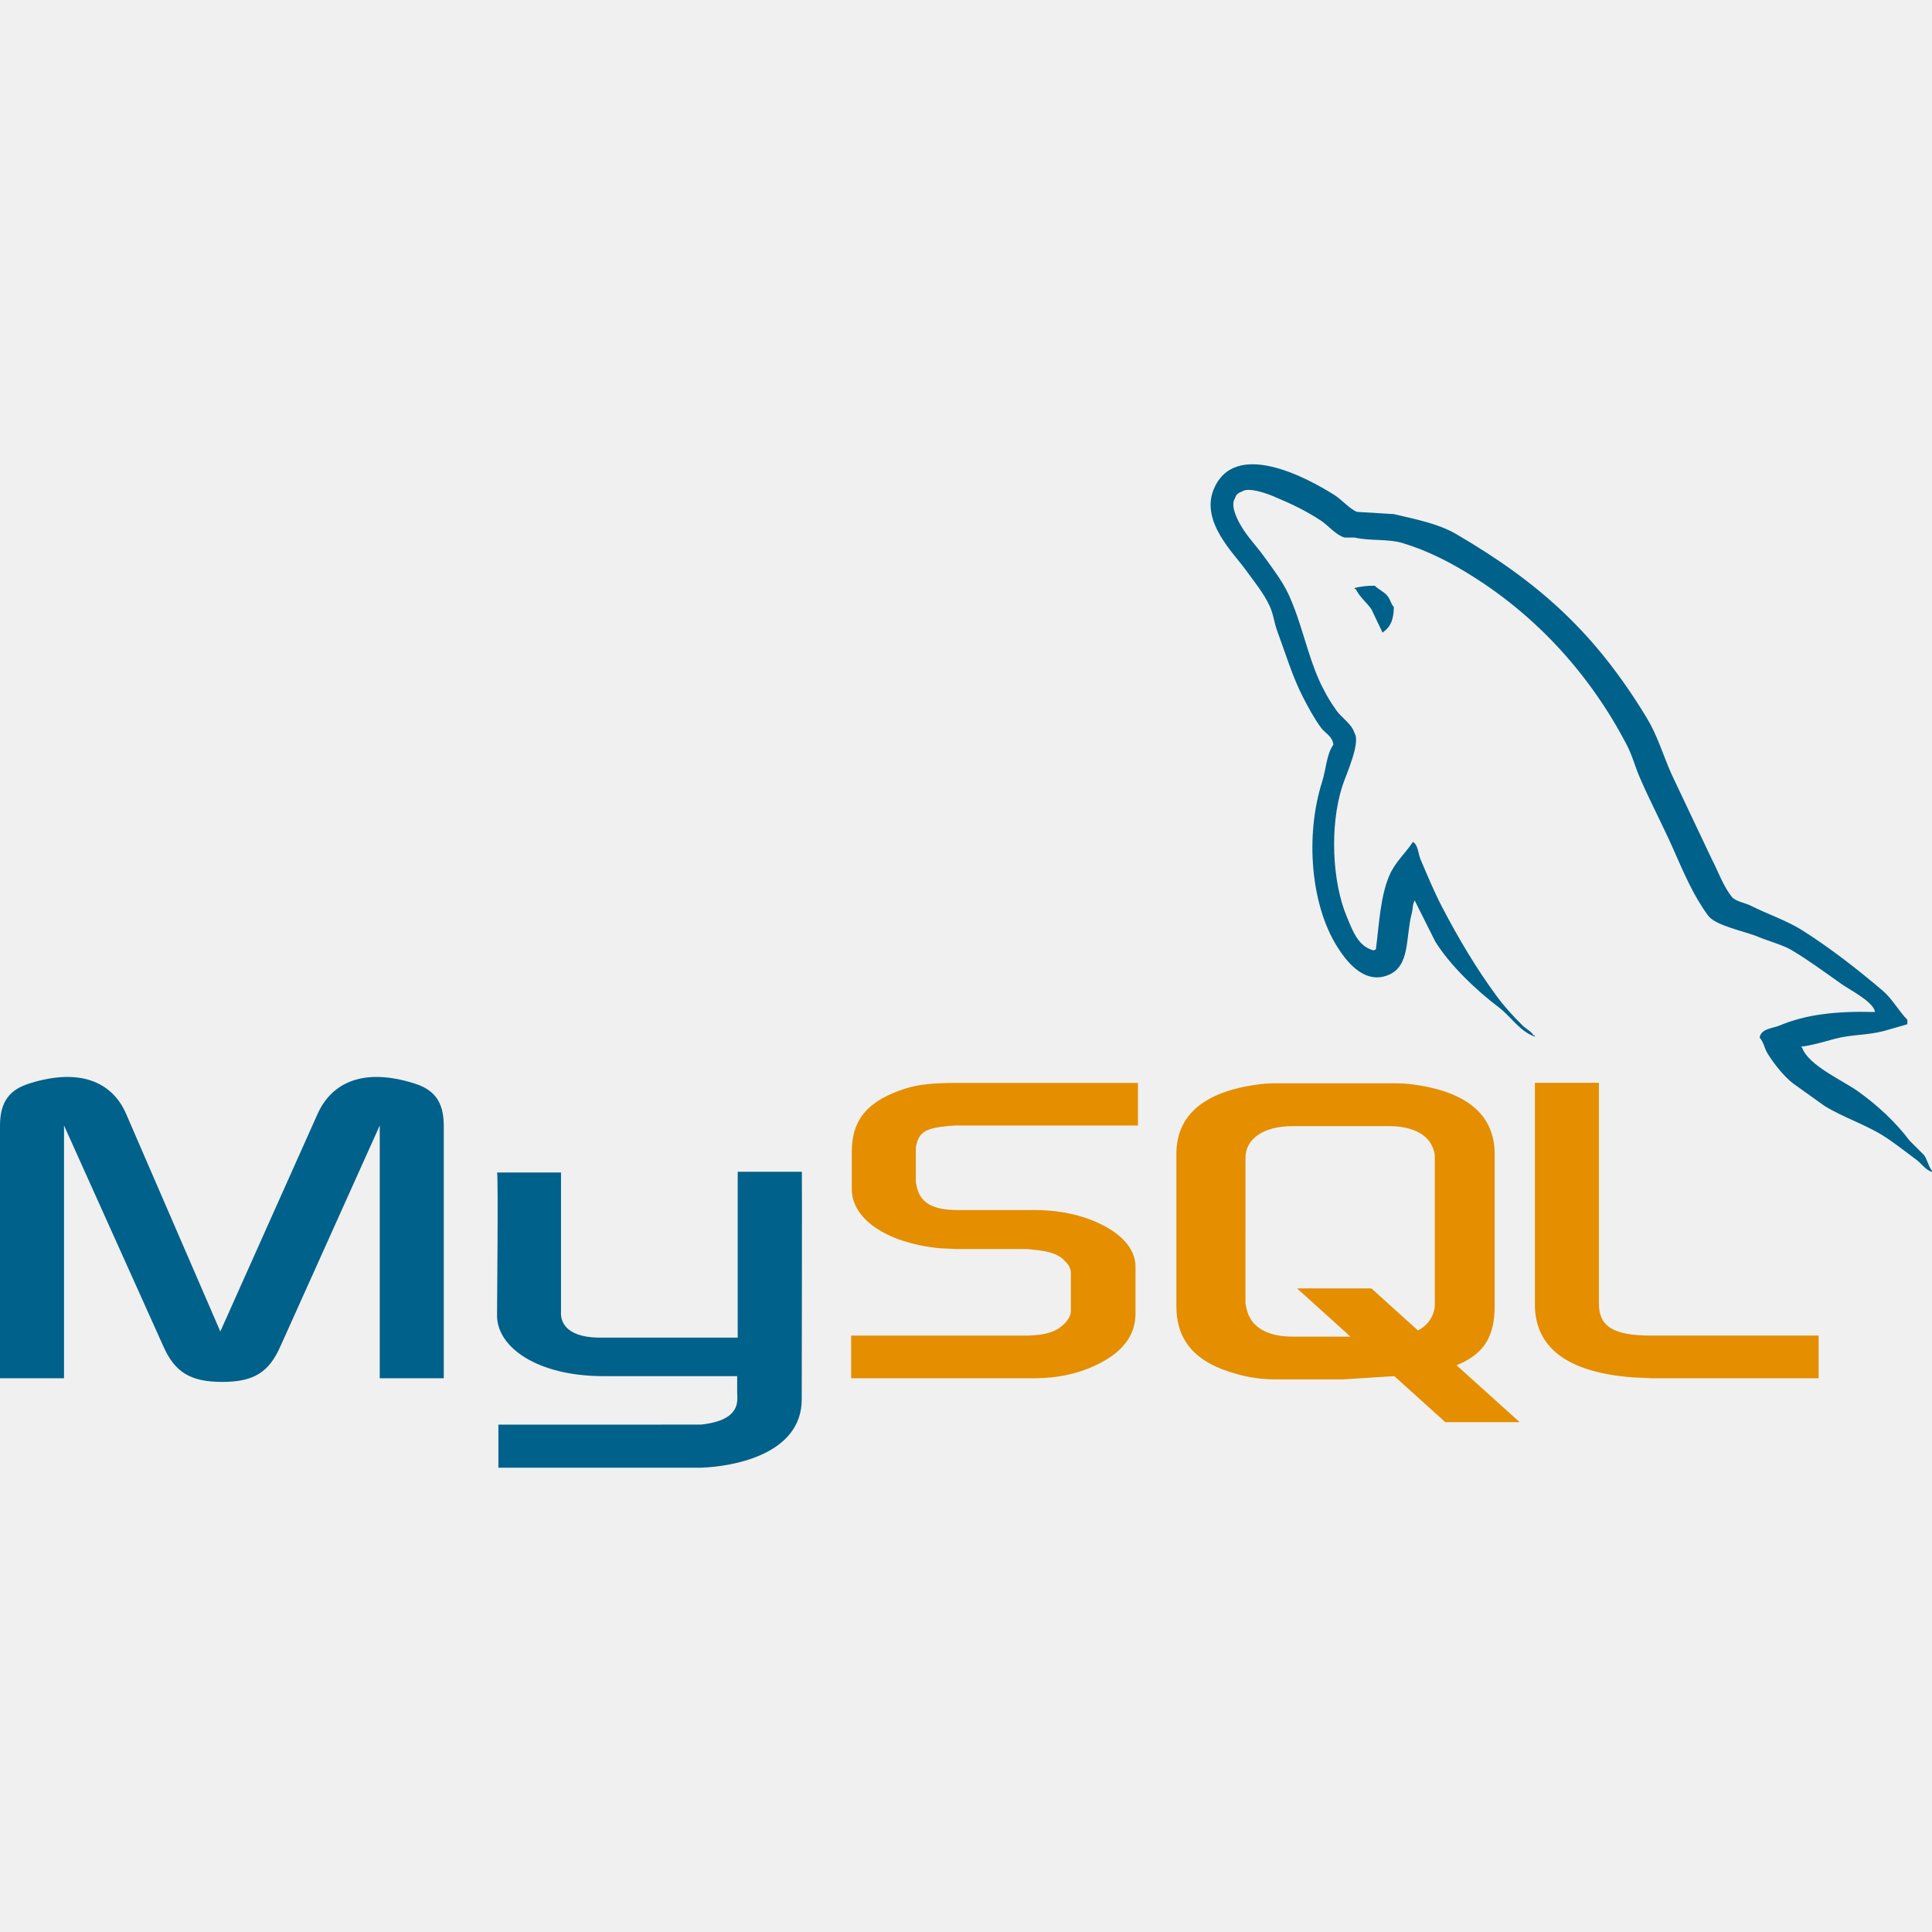
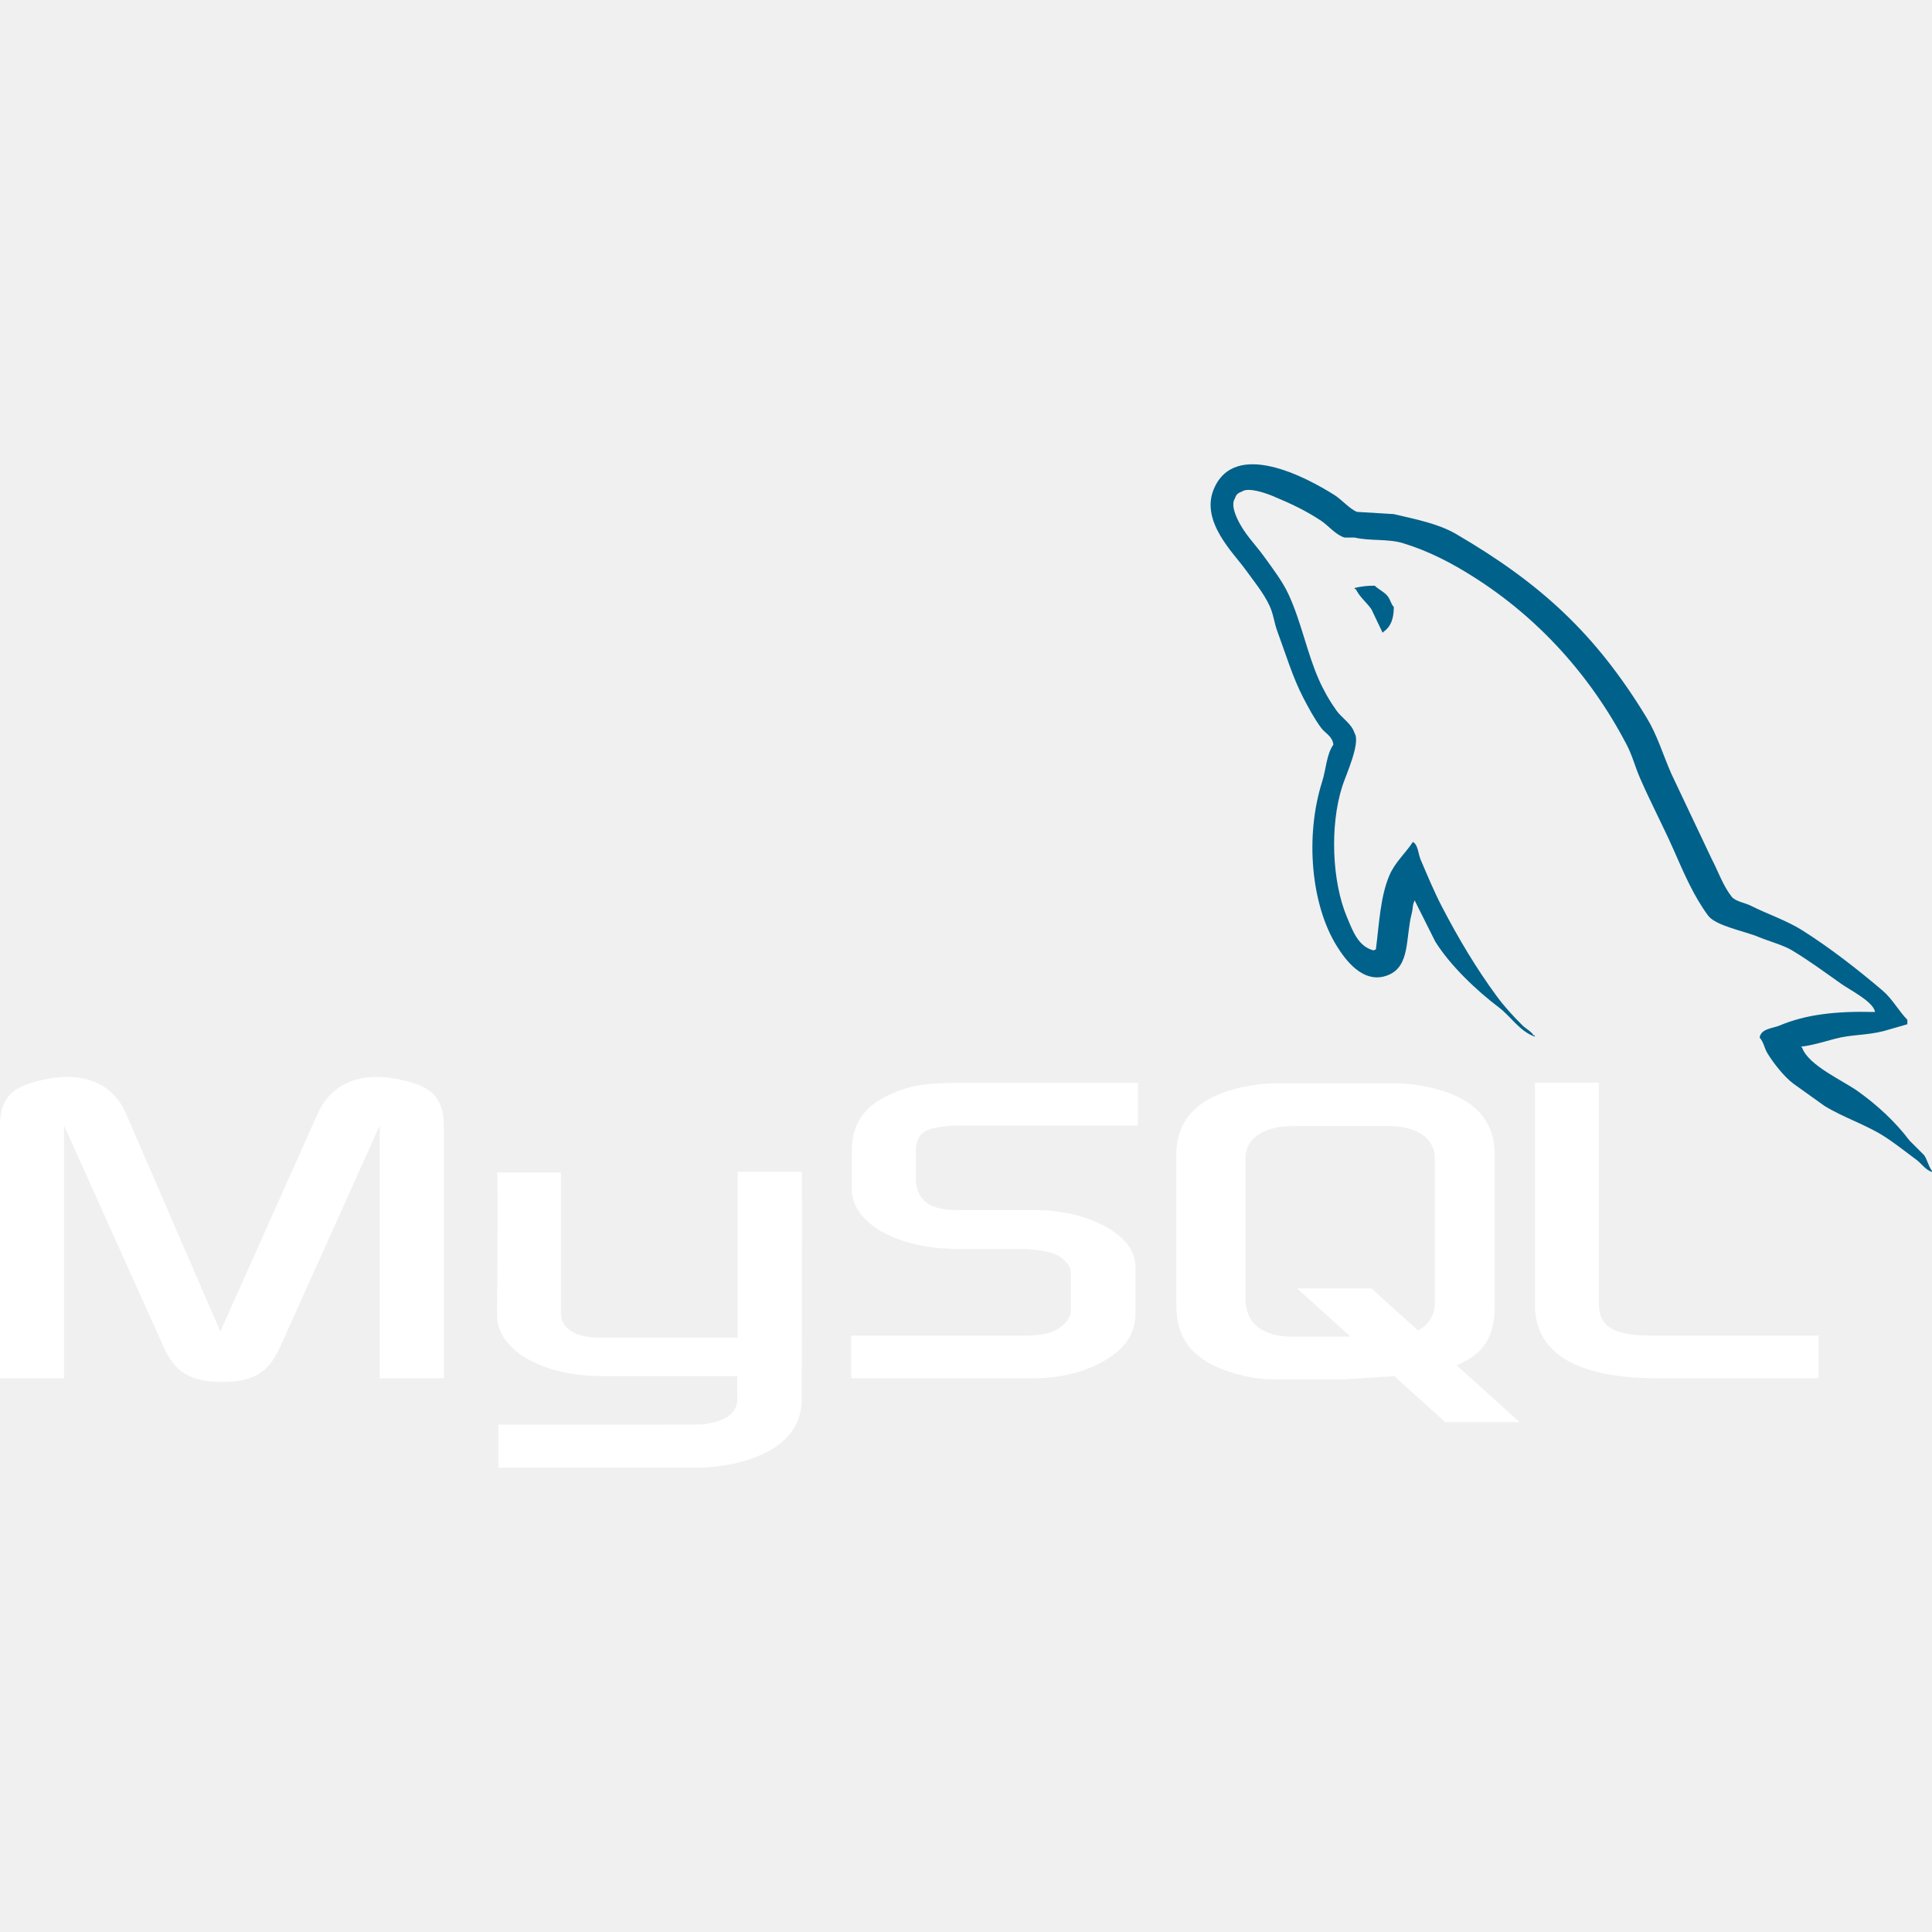
<svg xmlns="http://www.w3.org/2000/svg" viewBox="0 0 128 128">
-   <path fill="#00618A" d="M0 91.313h4.242V74.566l6.566 14.598c.773 1.77 1.832 2.391 3.914 2.391s3.098-.621 3.871-2.391l6.566-14.598v16.746h4.242V74.594c0-1.633-.652-2.422-2-2.828-3.223-1.004-5.383-.137-6.363 2.039l-6.441 14.41-6.238-14.41c-.937-2.176-3.14-3.043-6.359-2.039-1.348.406-2 1.195-2 2.828zM32.93 77.68h4.238v9.227c-.039.5.16 1.676 2.484 1.715h9.223V77.633h4.25c.02 0-.008 14.984-.008 15.047.023 3.695-4.582 4.496-6.707 4.559H33.02v-2.852l13.414-.004c2.73-.285 2.406-1.645 2.406-2.098v-1.113h-9.012c-4.195-.039-6.863-1.871-6.898-3.977-.004-.191.09-9.422 0-9.516zm0 0" />
-   <path fill="#E48E00" d="M56.391 91.313h12.195c1.426 0 2.813-.301 3.914-.816 1.836-.84 2.73-1.984 2.73-3.48v-3.098c0-1.223-1.016-2.367-3.016-3.125-1.059-.41-2.367-.625-3.629-.625h-5.141c-1.711 0-2.527-.516-2.73-1.656-.039-.137-.039-.246-.039-.383V76.2c0-.109 0-.219.039-.355.203-.867.652-1.113 2.16-1.25l.41-.027h12.109v-2.824H63.488c-1.711 0-2.609.109-3.426.352-2.527.789-3.629 2.039-3.629 4.215v2.473c0 1.902 2.16 3.535 5.789 3.914l1.223.055h4.406c.164 0 .324 0 .449.027 1.344.109 1.914.355 2.324.844.211.195.332.473.324.758v2.477c0 .297-.203.68-.609 1.004-.367.328-.98.543-1.793.598l-.449.027H56.391zm45.297-4.922c0 2.91 2.164 4.539 6.523 4.867l1.227.055h11.051v-2.828h-11.133c-2.488 0-3.426-.625-3.426-2.121V71.738h-4.238V86.39zm-23.75.148V76.457c0-2.559 1.801-4.113 5.355-4.602a7.976 7.976 0 0 1 1.145-.082h8.047c.41 0 .777.027 1.188.082 3.555.488 5.352 2.043 5.352 4.602v10.082c0 2.078-.762 3.188-2.523 3.914l4.18 3.77h-4.926l-3.379-3.051-3.402.215H84.44a9.23 9.23 0 0 1-2.492-.352c-2.699-.734-4.008-2.152-4.008-4.496zm4.578-.246c0 .137.039.273.082.438.246 1.172 1.348 1.824 3.023 1.824h3.852l-3.539-3.195h4.926l3.086 2.789c.57-.305.941-.766 1.074-1.363.039-.137.039-.273.039-.41v-9.668c0-.109 0-.246-.039-.383-.246-1.09-1.348-1.715-2.984-1.715h-6.414c-1.879 0-3.105.816-3.105 2.098zm0 0" />
+   <path fill="#fff" d="M0 91.313h4.242V74.566l6.566 14.598c.773 1.77 1.832 2.391 3.914 2.391s3.098-.621 3.871-2.391l6.566-14.598v16.746h4.242V74.594c0-1.633-.652-2.422-2-2.828-3.223-1.004-5.383-.137-6.363 2.039l-6.441 14.41-6.238-14.41c-.937-2.176-3.14-3.043-6.359-2.039-1.348.406-2 1.195-2 2.828zM32.93 77.68h4.238v9.227c-.039.5.16 1.676 2.484 1.715h9.223V77.633h4.25c.02 0-.008 14.984-.008 15.047.023 3.695-4.582 4.496-6.707 4.559H33.02v-2.852l13.414-.004c2.73-.285 2.406-1.645 2.406-2.098v-1.113h-9.012c-4.195-.039-6.863-1.871-6.898-3.977-.004-.191.09-9.422 0-9.516zm0 0" />
+   <path fill="#fff" d="M56.391 91.313h12.195c1.426 0 2.813-.301 3.914-.816 1.836-.84 2.73-1.984 2.73-3.48v-3.098c0-1.223-1.016-2.367-3.016-3.125-1.059-.41-2.367-.625-3.629-.625h-5.141c-1.711 0-2.527-.516-2.73-1.656-.039-.137-.039-.246-.039-.383V76.2c0-.109 0-.219.039-.355.203-.867.652-1.113 2.16-1.25l.41-.027h12.109v-2.824H63.488c-1.711 0-2.609.109-3.426.352-2.527.789-3.629 2.039-3.629 4.215v2.473c0 1.902 2.16 3.535 5.789 3.914l1.223.055h4.406c.164 0 .324 0 .449.027 1.344.109 1.914.355 2.324.844.211.195.332.473.324.758v2.477c0 .297-.203.68-.609 1.004-.367.328-.98.543-1.793.598l-.449.027H56.391zm45.297-4.922c0 2.91 2.164 4.539 6.523 4.867l1.227.055h11.051v-2.828h-11.133c-2.488 0-3.426-.625-3.426-2.121V71.738h-4.238V86.39zm-23.75.148V76.457c0-2.559 1.801-4.113 5.355-4.602a7.976 7.976 0 0 1 1.145-.082h8.047c.41 0 .777.027 1.188.082 3.555.488 5.352 2.043 5.352 4.602v10.082c0 2.078-.762 3.188-2.523 3.914l4.18 3.77h-4.926l-3.379-3.051-3.402.215H84.44a9.23 9.23 0 0 1-2.492-.352c-2.699-.734-4.008-2.152-4.008-4.496zm4.578-.246c0 .137.039.273.082.438.246 1.172 1.348 1.824 3.023 1.824h3.852l-3.539-3.195h4.926l3.086 2.789c.57-.305.941-.766 1.074-1.363.039-.137.039-.273.039-.41v-9.668c0-.109 0-.246-.039-.383-.246-1.09-1.348-1.715-2.984-1.715h-6.414c-1.879 0-3.105.816-3.105 2.098zm0 0" />
  <path fill="#00618A" d="M124.219 67.047c-2.605-.07-4.598.172-6.301.891-.484.203-1.258.207-1.336.813.266.281.309.699.52 1.039.406.66 1.094 1.539 1.707 2l2.074 1.484c1.273.777 2.699 1.223 3.93 2 .723.461 1.441 1.039 2.148 1.559.348.254.582.656 1.039.816v-.074c-.238-.305-.301-.723-.52-1.039l-.965-.965c-.941-1.25-2.137-2.348-3.41-3.262-1.016-.727-3.281-1.711-3.707-2.891l-.074-.074c.719-.078 1.563-.34 2.223-.516 1.117-.301 2.113-.223 3.262-.52l1.559-.449v-.293c-.582-.598-.996-1.387-1.633-1.93-1.656-1.41-3.469-2.824-5.336-4.004-1.035-.652-2.312-1.074-3.41-1.629-.367-.187-1.016-.281-1.262-.594-.574-.734-.887-1.664-1.332-2.52l-2.668-5.633c-.562-1.285-.93-2.555-1.633-3.707-3.363-5.535-6.988-8.875-12.602-12.156-1.191-.699-2.633-.973-4.148-1.332l-2.449-.148c-.496-.211-1.012-.82-1.48-1.113-1.859-1.176-6.629-3.73-8.008-.371-.867 2.121 1.301 4.191 2.078 5.266.543.754 1.242 1.598 1.629 2.445.258.555.301 1.113.52 1.703.539 1.453 1.008 3.031 1.707 4.375.352.68.738 1.395 1.184 2 .273.371.742.539.816 1.113-.457.641-.484 1.633-.742 2.445-1.16 3.652-.723 8.191.965 10.898.516.828 1.734 2.609 3.41 1.926 1.465-.598 1.137-2.445 1.555-4.078.098-.367.039-.641.223-.887v.074l1.336 2.668c.988 1.59 2.738 3.25 4.223 4.371.773.582 1.379 1.59 2.375 1.93V68.6h-.074c-.195-.297-.496-.422-.742-.664-.582-.57-1.227-1.277-1.703-1.93-1.352-1.832-2.547-3.84-3.633-5.93-.52-.996-.973-2.098-1.41-3.113-.168-.391-.164-.984-.516-1.184-.48.742-1.187 1.344-1.559 2.223-.594 1.402-.668 3.117-.891 4.891l-.148.074c-1.031-.25-1.395-1.312-1.777-2.223-.973-2.305-1.152-6.02-.297-8.672.219-.687 1.219-2.852.813-3.484-.191-.633-.828-1-1.184-1.484a11.7 11.7 0 0 1-1.187-2.074c-.793-1.801-1.164-3.816-2-5.633-.398-.871-1.074-1.75-1.629-2.523-.617-.855-1.305-1.484-1.781-2.52-.168-.367-.398-.957-.148-1.336.078-.254.195-.359.445-.441.43-.332 1.629.109 2.074.293 1.191.496 2.184.965 3.191 1.633.48.32.969.941 1.555 1.113h.668c1.043.238 2.211.07 3.188.367 1.723.523 3.27 1.34 4.668 2.227 4.273 2.695 7.766 6.535 10.156 11.117.387.738.551 1.441.891 2.223.684 1.578 1.543 3.203 2.223 4.746s1.34 3.094 2.297 4.375c.504.672 2.453 1.031 3.336 1.406.621.262 1.637.535 2.223.891 1.125.676 2.211 1.48 3.266 2.223.523.375 2.141 1.188 2.223 1.855zM91.082 38.805a5.26 5.26 0 0 0-1.332.148v.074h.074c.258.535.715.879 1.035 1.336l.742 1.555.074-.07c.461-.324.668-.844.668-1.633-.187-.195-.211-.437-.371-.668-.211-.309-.621-.48-.891-.742zm0 0" />
</svg>
